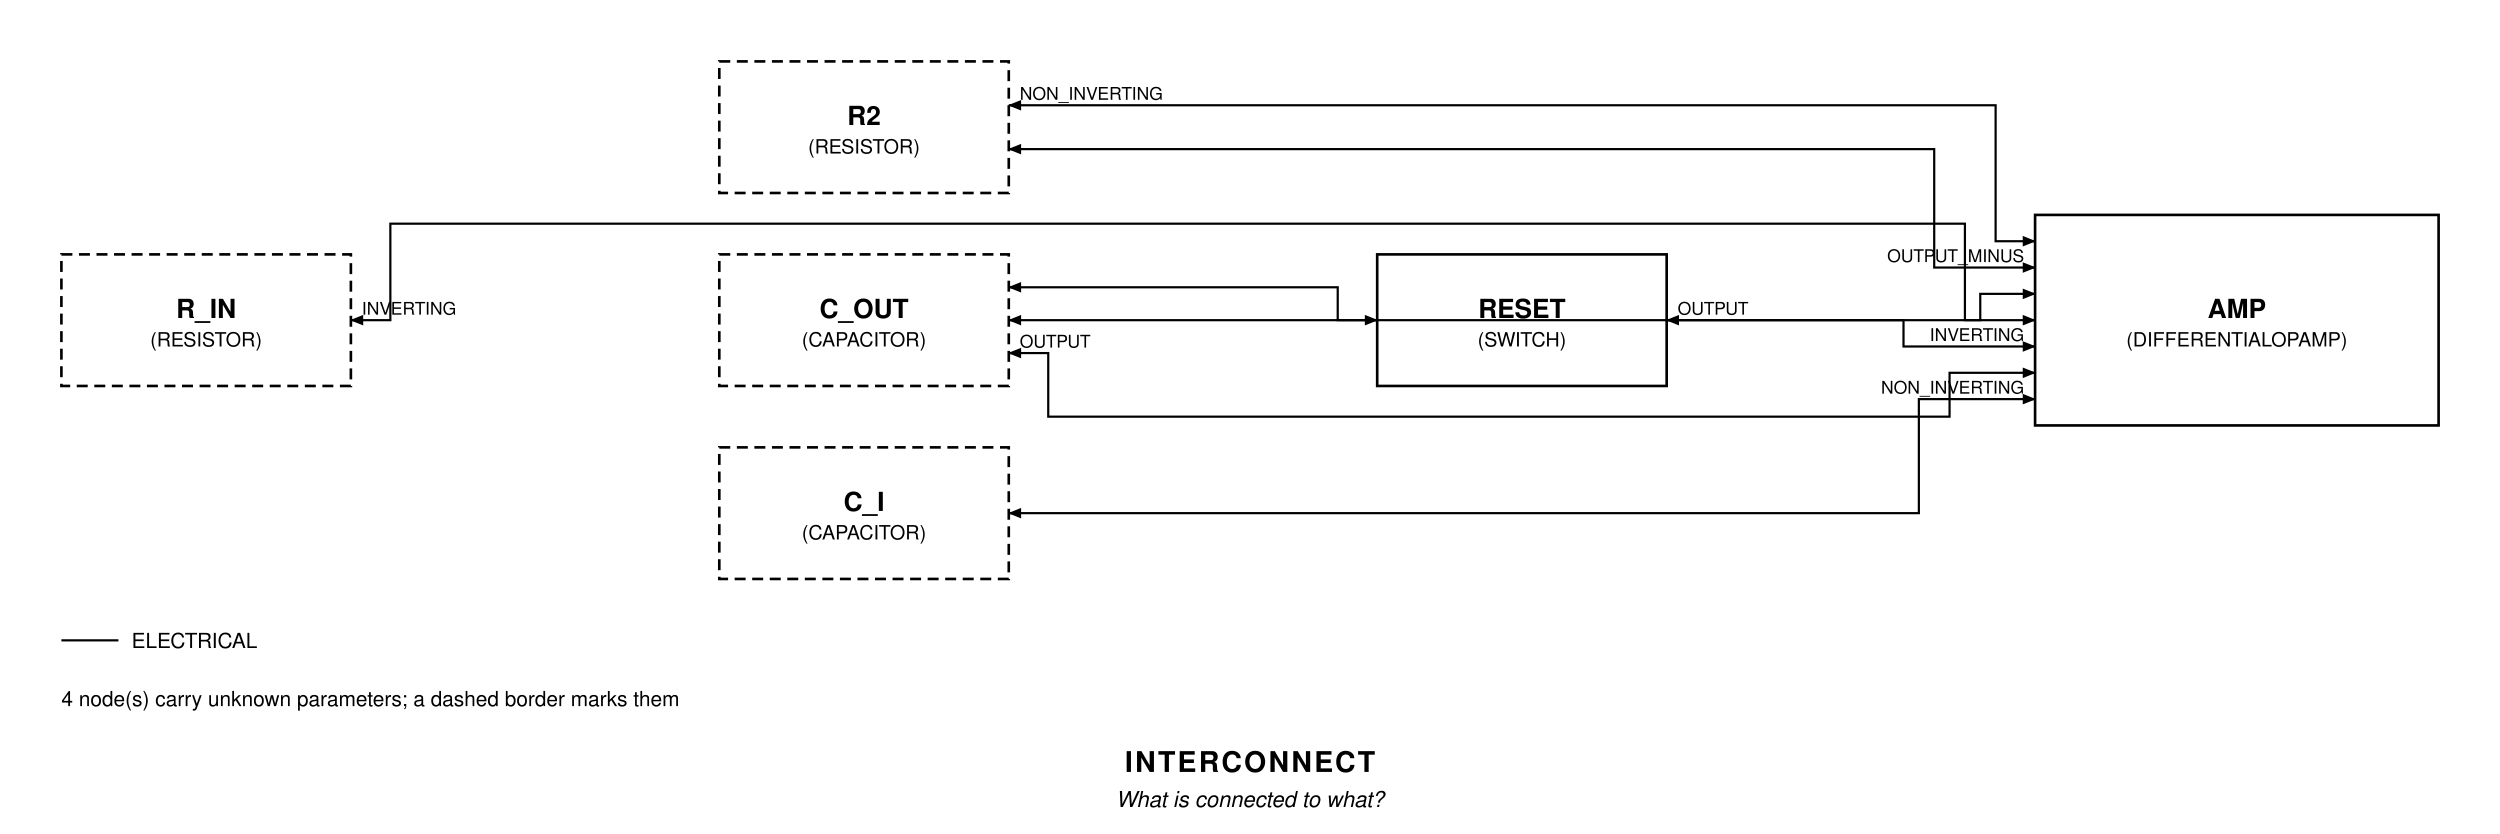
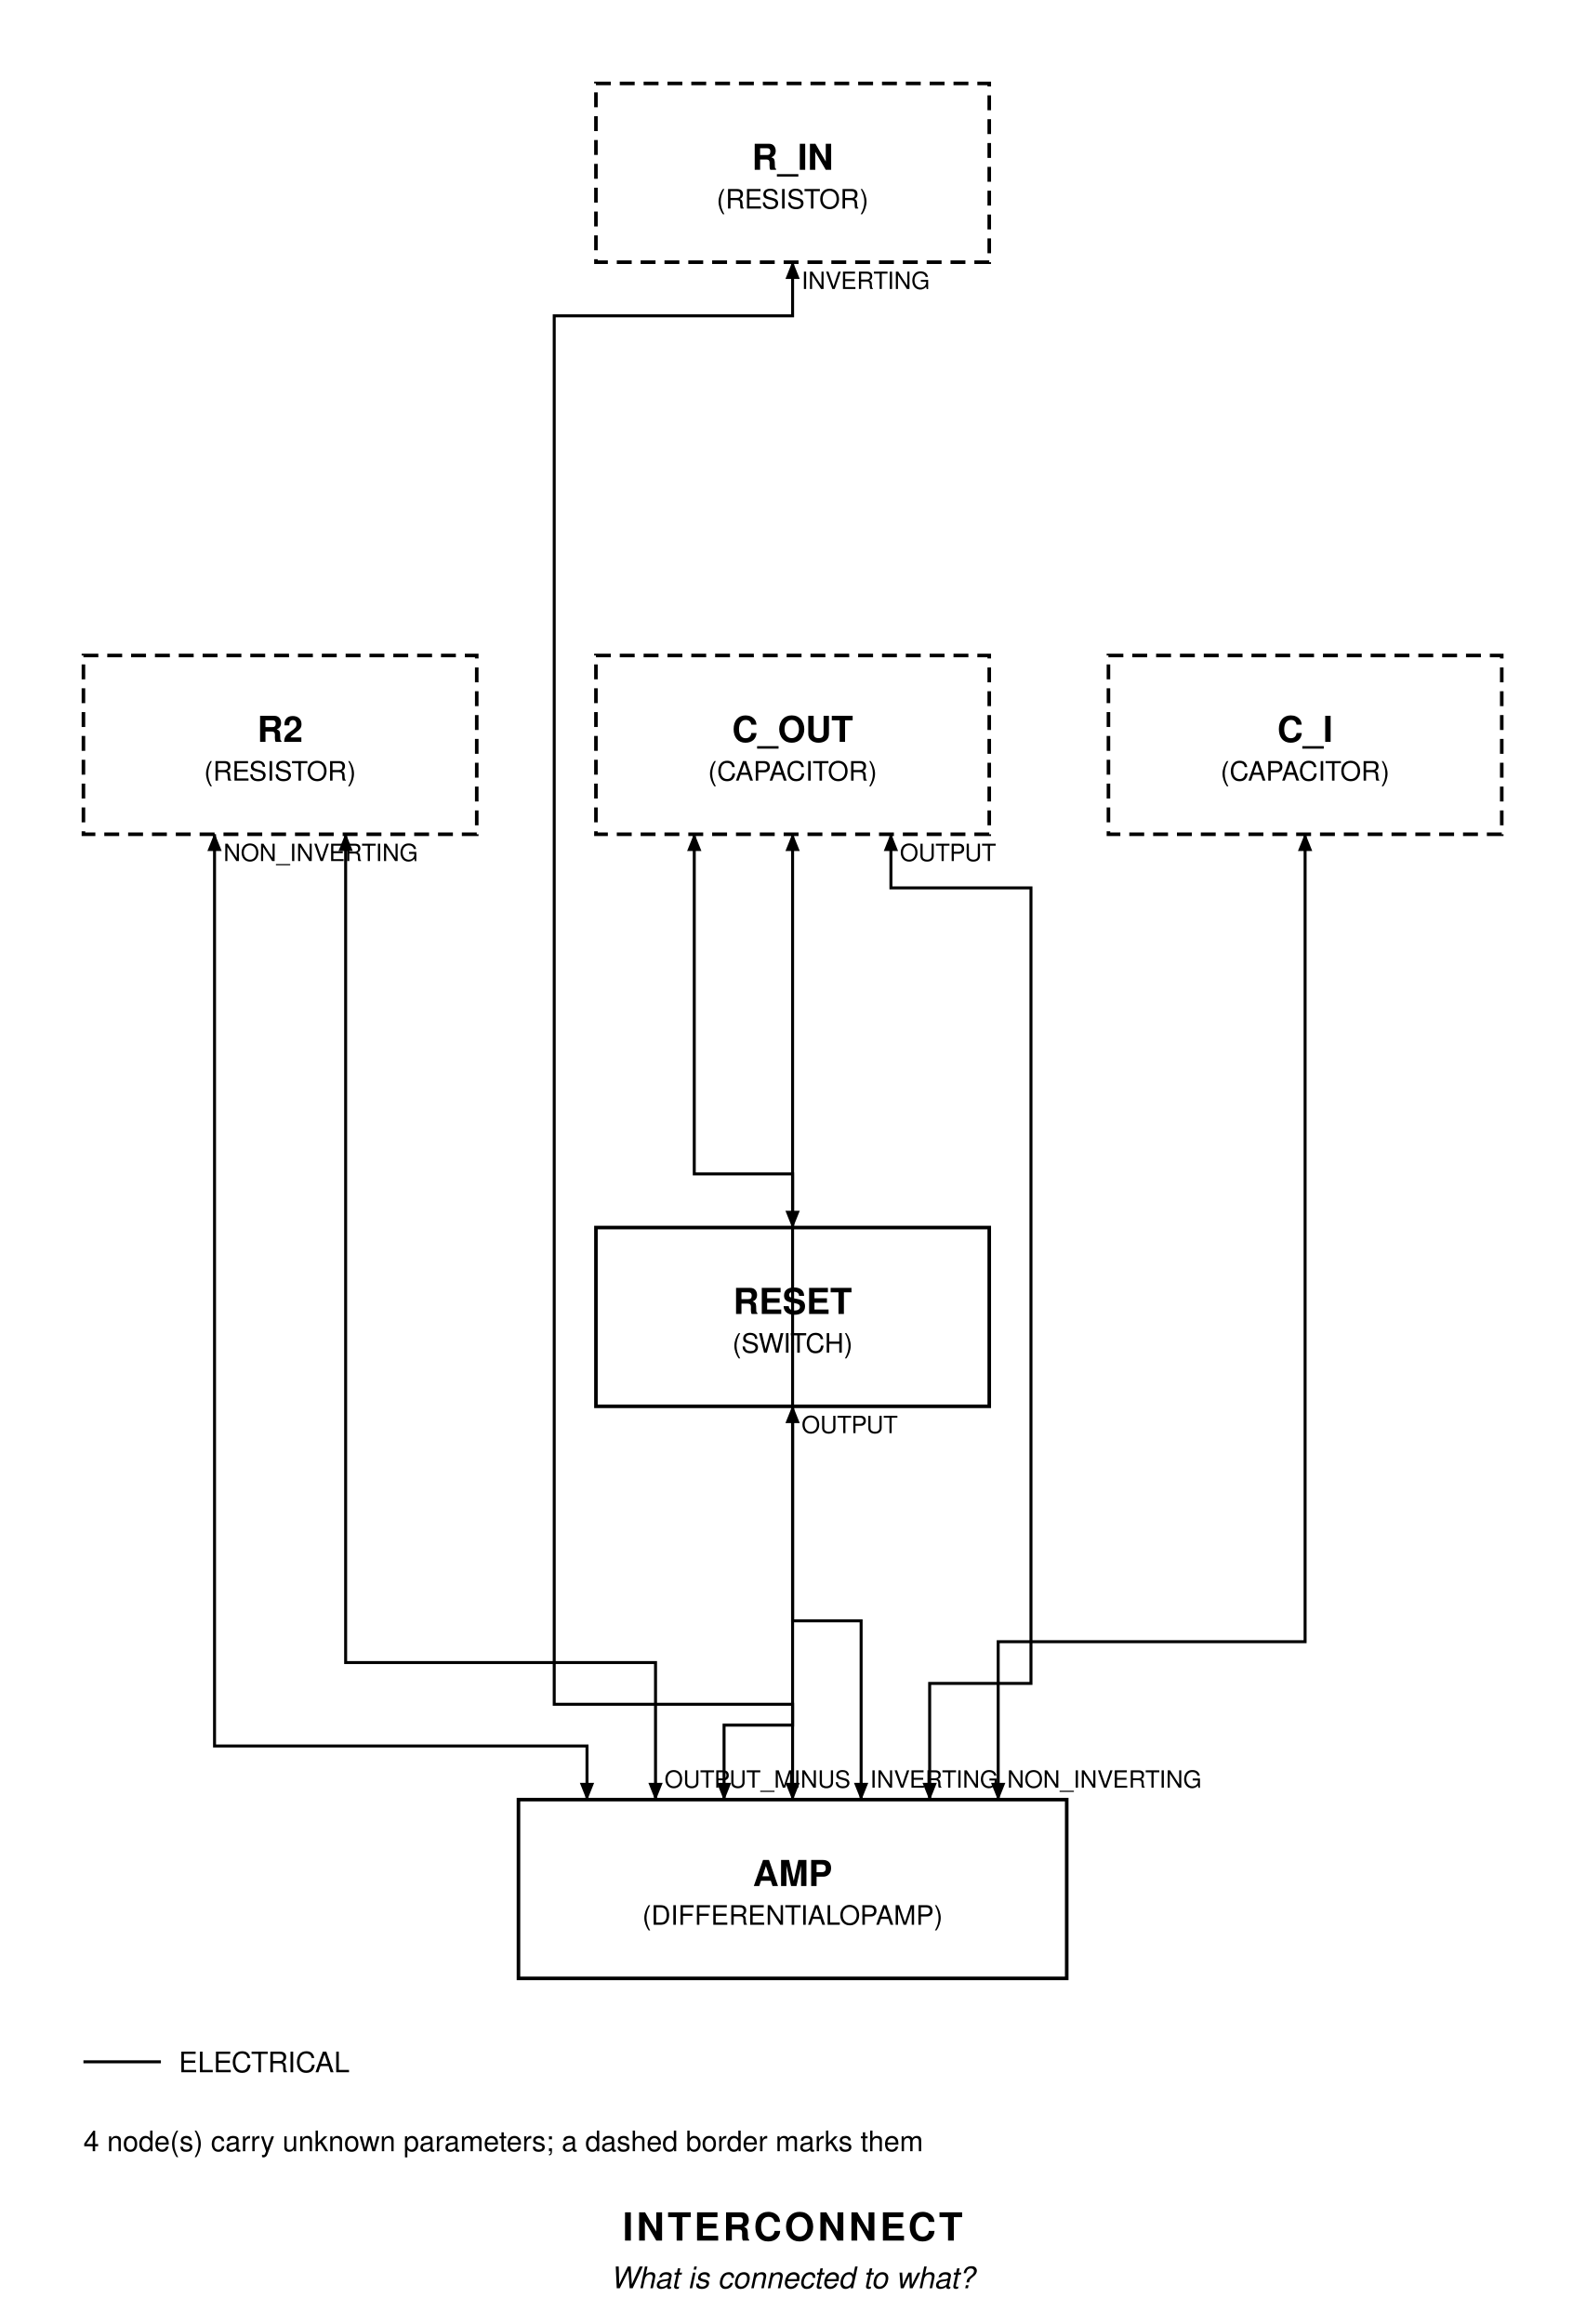
- <svg xmlns="http://www.w3.org/2000/svg" width="1140" height="380" viewBox="0 0 1140 380" font-family="Helvetica, Arial, sans-serif">
+ <svg xmlns="http://www.w3.org/2000/svg" width="532" height="780" viewBox="0 0 532 780" font-family="Helvetica, Arial, sans-serif">
  <defs>
    <marker id="arrow" viewBox="0 0 8 8" refX="7.5" refY="4" markerWidth="6" markerHeight="6" orient="auto-start-reverse">
      <path d="M0,0.8 L8,4 L0,7.2 Z" fill="#000000" />
    </marker>
  </defs>
-   <polyline points="460.0,48.0 910.0,48.0 910.0,110.0 928.0,110.0" fill="none" stroke="#000000" stroke-width="1" marker-start="url(#arrow)" marker-end="url(#arrow)" />
-   <polyline points="760.0,146.0 903.0,146.0 903.0,134.0 928.0,134.0" fill="none" stroke="#000000" stroke-width="1" marker-start="url(#arrow)" marker-end="url(#arrow)" />
-   <polyline points="160.0,146.0 178.0,146.0 178.0,102.0 896.0,102.0 896.0,146.0 928.0,146.0" fill="none" stroke="#000000" stroke-width="1" marker-start="url(#arrow)" marker-end="url(#arrow)" />
-   <polyline points="460.0,131.0 610.0,131.0 610.0,146.0 628.0,146.0" fill="none" stroke="#000000" stroke-width="1" marker-start="url(#arrow)" marker-end="url(#arrow)" />
-   <polyline points="460.0,161.0 478.0,161.0 478.0,190.0 889.0,190.0 889.0,170.0 928.0,170.0" fill="none" stroke="#000000" stroke-width="1" marker-start="url(#arrow)" marker-end="url(#arrow)" />
-   <polyline points="928.0,122.0 882.0,122.0 882.0,68.0 460.0,68.0" fill="none" stroke="#000000" stroke-width="1" marker-start="url(#arrow)" marker-end="url(#arrow)" />
-   <polyline points="928.0,182.0 875.0,182.0 875.0,234.0 460.0,234.0" fill="none" stroke="#000000" stroke-width="1" marker-start="url(#arrow)" marker-end="url(#arrow)" />
-   <polyline points="928.0,158.0 868.0,158.0 868.0,146.0 460.0,146.0" fill="none" stroke="#000000" stroke-width="1" marker-start="url(#arrow)" marker-end="url(#arrow)" />
+   <polyline points="72.0,280.0 72.0,586.0 197.0,586.0 197.0,604.0" fill="none" stroke="#000000" stroke-width="1" marker-start="url(#arrow)" marker-end="url(#arrow)" />
+   <polyline points="266.0,472.0 266.0,579.0 243.0,579.0 243.0,604.0" fill="none" stroke="#000000" stroke-width="1" marker-start="url(#arrow)" marker-end="url(#arrow)" />
+   <polyline points="266.0,88.0 266.0,106.0 186.0,106.0 186.0,572.0 266.0,572.0 266.0,604.0" fill="none" stroke="#000000" stroke-width="1" marker-start="url(#arrow)" marker-end="url(#arrow)" />
+   <polyline points="233.0,280.0 233.0,394.0 266.0,394.0 266.0,412.0" fill="none" stroke="#000000" stroke-width="1" marker-start="url(#arrow)" marker-end="url(#arrow)" />
+   <polyline points="299.0,280.0 299.0,298.0 346.0,298.0 346.0,565.0 312.0,565.0 312.0,604.0" fill="none" stroke="#000000" stroke-width="1" marker-start="url(#arrow)" marker-end="url(#arrow)" />
+   <polyline points="220.0,604.0 220.0,558.0 116.0,558.0 116.0,280.0" fill="none" stroke="#000000" stroke-width="1" marker-start="url(#arrow)" marker-end="url(#arrow)" />
+   <polyline points="335.0,604.0 335.0,551.0 438.0,551.0 438.0,280.0" fill="none" stroke="#000000" stroke-width="1" marker-start="url(#arrow)" marker-end="url(#arrow)" />
+   <polyline points="289.0,604.0 289.0,544.0 266.0,544.0 266.0,280.0" fill="none" stroke="#000000" stroke-width="1" marker-start="url(#arrow)" marker-end="url(#arrow)" />
  <g>
-     <rect x="328" y="28" width="132" height="60" fill="none" stroke="#000000" stroke-width="1.2" stroke-dasharray="5 3" />
-     <text x="394" y="57.0" text-anchor="middle" font-size="12" font-weight="bold" fill="#000000">R2</text>
-     <text x="394" y="70.0" text-anchor="middle" font-size="9" fill="#000000">(RESISTOR)</text>
+     <rect x="28" y="220" width="132" height="60" fill="none" stroke="#000000" stroke-width="1.2" stroke-dasharray="5 3" />
+     <text x="94" y="249.0" text-anchor="middle" font-size="12" font-weight="bold" fill="#000000">R2</text>
+     <text x="94" y="262.0" text-anchor="middle" font-size="9" fill="#000000">(RESISTOR)</text>
  </g>
  <g>
-     <rect x="628" y="116" width="132" height="60" fill="none" stroke="#000000" stroke-width="1.2" />
-     <text x="694" y="145.0" text-anchor="middle" font-size="12" font-weight="bold" fill="#000000">RESET</text>
-     <text x="694" y="158.0" text-anchor="middle" font-size="9" fill="#000000">(SWITCH)</text>
+     <rect x="200" y="412" width="132" height="60" fill="none" stroke="#000000" stroke-width="1.2" />
+     <text x="266" y="441.0" text-anchor="middle" font-size="12" font-weight="bold" fill="#000000">RESET</text>
+     <text x="266" y="454.0" text-anchor="middle" font-size="9" fill="#000000">(SWITCH)</text>
  </g>
  <g>
-     <rect x="328" y="204" width="132" height="60" fill="none" stroke="#000000" stroke-width="1.2" stroke-dasharray="5 3" />
-     <text x="394" y="233.0" text-anchor="middle" font-size="12" font-weight="bold" fill="#000000">C_I</text>
-     <text x="394" y="246.0" text-anchor="middle" font-size="9" fill="#000000">(CAPACITOR)</text>
+     <rect x="372" y="220" width="132" height="60" fill="none" stroke="#000000" stroke-width="1.2" stroke-dasharray="5 3" />
+     <text x="438" y="249.0" text-anchor="middle" font-size="12" font-weight="bold" fill="#000000">C_I</text>
+     <text x="438" y="262.0" text-anchor="middle" font-size="9" fill="#000000">(CAPACITOR)</text>
  </g>
  <g>
-     <rect x="28" y="116" width="132" height="60" fill="none" stroke="#000000" stroke-width="1.2" stroke-dasharray="5 3" />
-     <text x="94" y="145.0" text-anchor="middle" font-size="12" font-weight="bold" fill="#000000">R_IN</text>
-     <text x="94" y="158.0" text-anchor="middle" font-size="9" fill="#000000">(RESISTOR)</text>
+     <rect x="200" y="28" width="132" height="60" fill="none" stroke="#000000" stroke-width="1.2" stroke-dasharray="5 3" />
+     <text x="266" y="57.0" text-anchor="middle" font-size="12" font-weight="bold" fill="#000000">R_IN</text>
+     <text x="266" y="70.0" text-anchor="middle" font-size="9" fill="#000000">(RESISTOR)</text>
  </g>
  <g>
-     <rect x="328" y="116" width="132" height="60" fill="none" stroke="#000000" stroke-width="1.2" stroke-dasharray="5 3" />
-     <text x="394" y="145.0" text-anchor="middle" font-size="12" font-weight="bold" fill="#000000">C_OUT</text>
-     <text x="394" y="158.0" text-anchor="middle" font-size="9" fill="#000000">(CAPACITOR)</text>
+     <rect x="200" y="220" width="132" height="60" fill="none" stroke="#000000" stroke-width="1.2" stroke-dasharray="5 3" />
+     <text x="266" y="249.0" text-anchor="middle" font-size="12" font-weight="bold" fill="#000000">C_OUT</text>
+     <text x="266" y="262.0" text-anchor="middle" font-size="9" fill="#000000">(CAPACITOR)</text>
  </g>
  <g>
-     <rect x="928" y="98" width="184" height="96" fill="none" stroke="#000000" stroke-width="1.2" />
-     <text x="1020" y="145.0" text-anchor="middle" font-size="12" font-weight="bold" fill="#000000">AMP</text>
-     <text x="1020" y="158.0" text-anchor="middle" font-size="9" fill="#000000">(DIFFERENTIALOPAMP)</text>
+     <rect x="174" y="604" width="184" height="60" fill="none" stroke="#000000" stroke-width="1.2" />
+     <text x="266" y="633.0" text-anchor="middle" font-size="12" font-weight="bold" fill="#000000">AMP</text>
+     <text x="266" y="646.0" text-anchor="middle" font-size="9" fill="#000000">(DIFFERENTIALOPAMP)</text>
  </g>
-   <text x="465.0" y="45.5" text-anchor="start" font-size="8" fill="#000000">NON_INVERTING</text>
-   <text x="765.0" y="143.5" text-anchor="start" font-size="8" fill="#000000">OUTPUT</text>
-   <text x="165.0" y="143.5" text-anchor="start" font-size="8" fill="#000000">INVERTING</text>
-   <text x="465.0" y="158.5" text-anchor="start" font-size="8" fill="#000000">OUTPUT</text>
-   <text x="923.0" y="119.5" text-anchor="end" font-size="8" fill="#000000">OUTPUT_MINUS</text>
-   <text x="923.0" y="179.5" text-anchor="end" font-size="8" fill="#000000">NON_INVERTING</text>
-   <text x="923.0" y="155.5" text-anchor="end" font-size="8" fill="#000000">INVERTING</text>
-   <line x1="28" y1="292" x2="54" y2="292" stroke="#000000" stroke-width="1" />
-   <text x="60" y="295.5" font-size="9.5" fill="#000000">ELECTRICAL</text>
-   <text x="28" y="322" font-size="9.5" fill="#000000">4 node(s) carry unknown parameters; a dashed border marks them</text>
-   <text x="570.0" y="352" text-anchor="middle" font-size="13" font-weight="bold" letter-spacing="0.08em" fill="#000000">INTERCONNECT</text>
-   <text x="570.0" y="368" text-anchor="middle" font-size="10" font-style="italic" fill="#000000">What is connected to what?</text>
+   <text x="75.0" y="289.0" text-anchor="start" font-size="8" fill="#000000">NON_INVERTING</text>
+   <text x="269.0" y="481.0" text-anchor="start" font-size="8" fill="#000000">OUTPUT</text>
+   <text x="269.0" y="97.0" text-anchor="start" font-size="8" fill="#000000">INVERTING</text>
+   <text x="302.0" y="289.0" text-anchor="start" font-size="8" fill="#000000">OUTPUT</text>
+   <text x="223.0" y="600.0" text-anchor="start" font-size="8" fill="#000000">OUTPUT_MINUS</text>
+   <text x="338.0" y="600.0" text-anchor="start" font-size="8" fill="#000000">NON_INVERTING</text>
+   <text x="292.0" y="600.0" text-anchor="start" font-size="8" fill="#000000">INVERTING</text>
+   <line x1="28" y1="692" x2="54" y2="692" stroke="#000000" stroke-width="1" />
+   <text x="60" y="695.5" font-size="9.5" fill="#000000">ELECTRICAL</text>
+   <text x="28" y="722" font-size="9.5" fill="#000000">4 node(s) carry unknown parameters; a dashed border marks them</text>
+   <text x="266.0" y="752" text-anchor="middle" font-size="13" font-weight="bold" letter-spacing="0.08em" fill="#000000">INTERCONNECT</text>
+   <text x="266.0" y="768" text-anchor="middle" font-size="10" font-style="italic" fill="#000000">What is connected to what?</text>
</svg>
